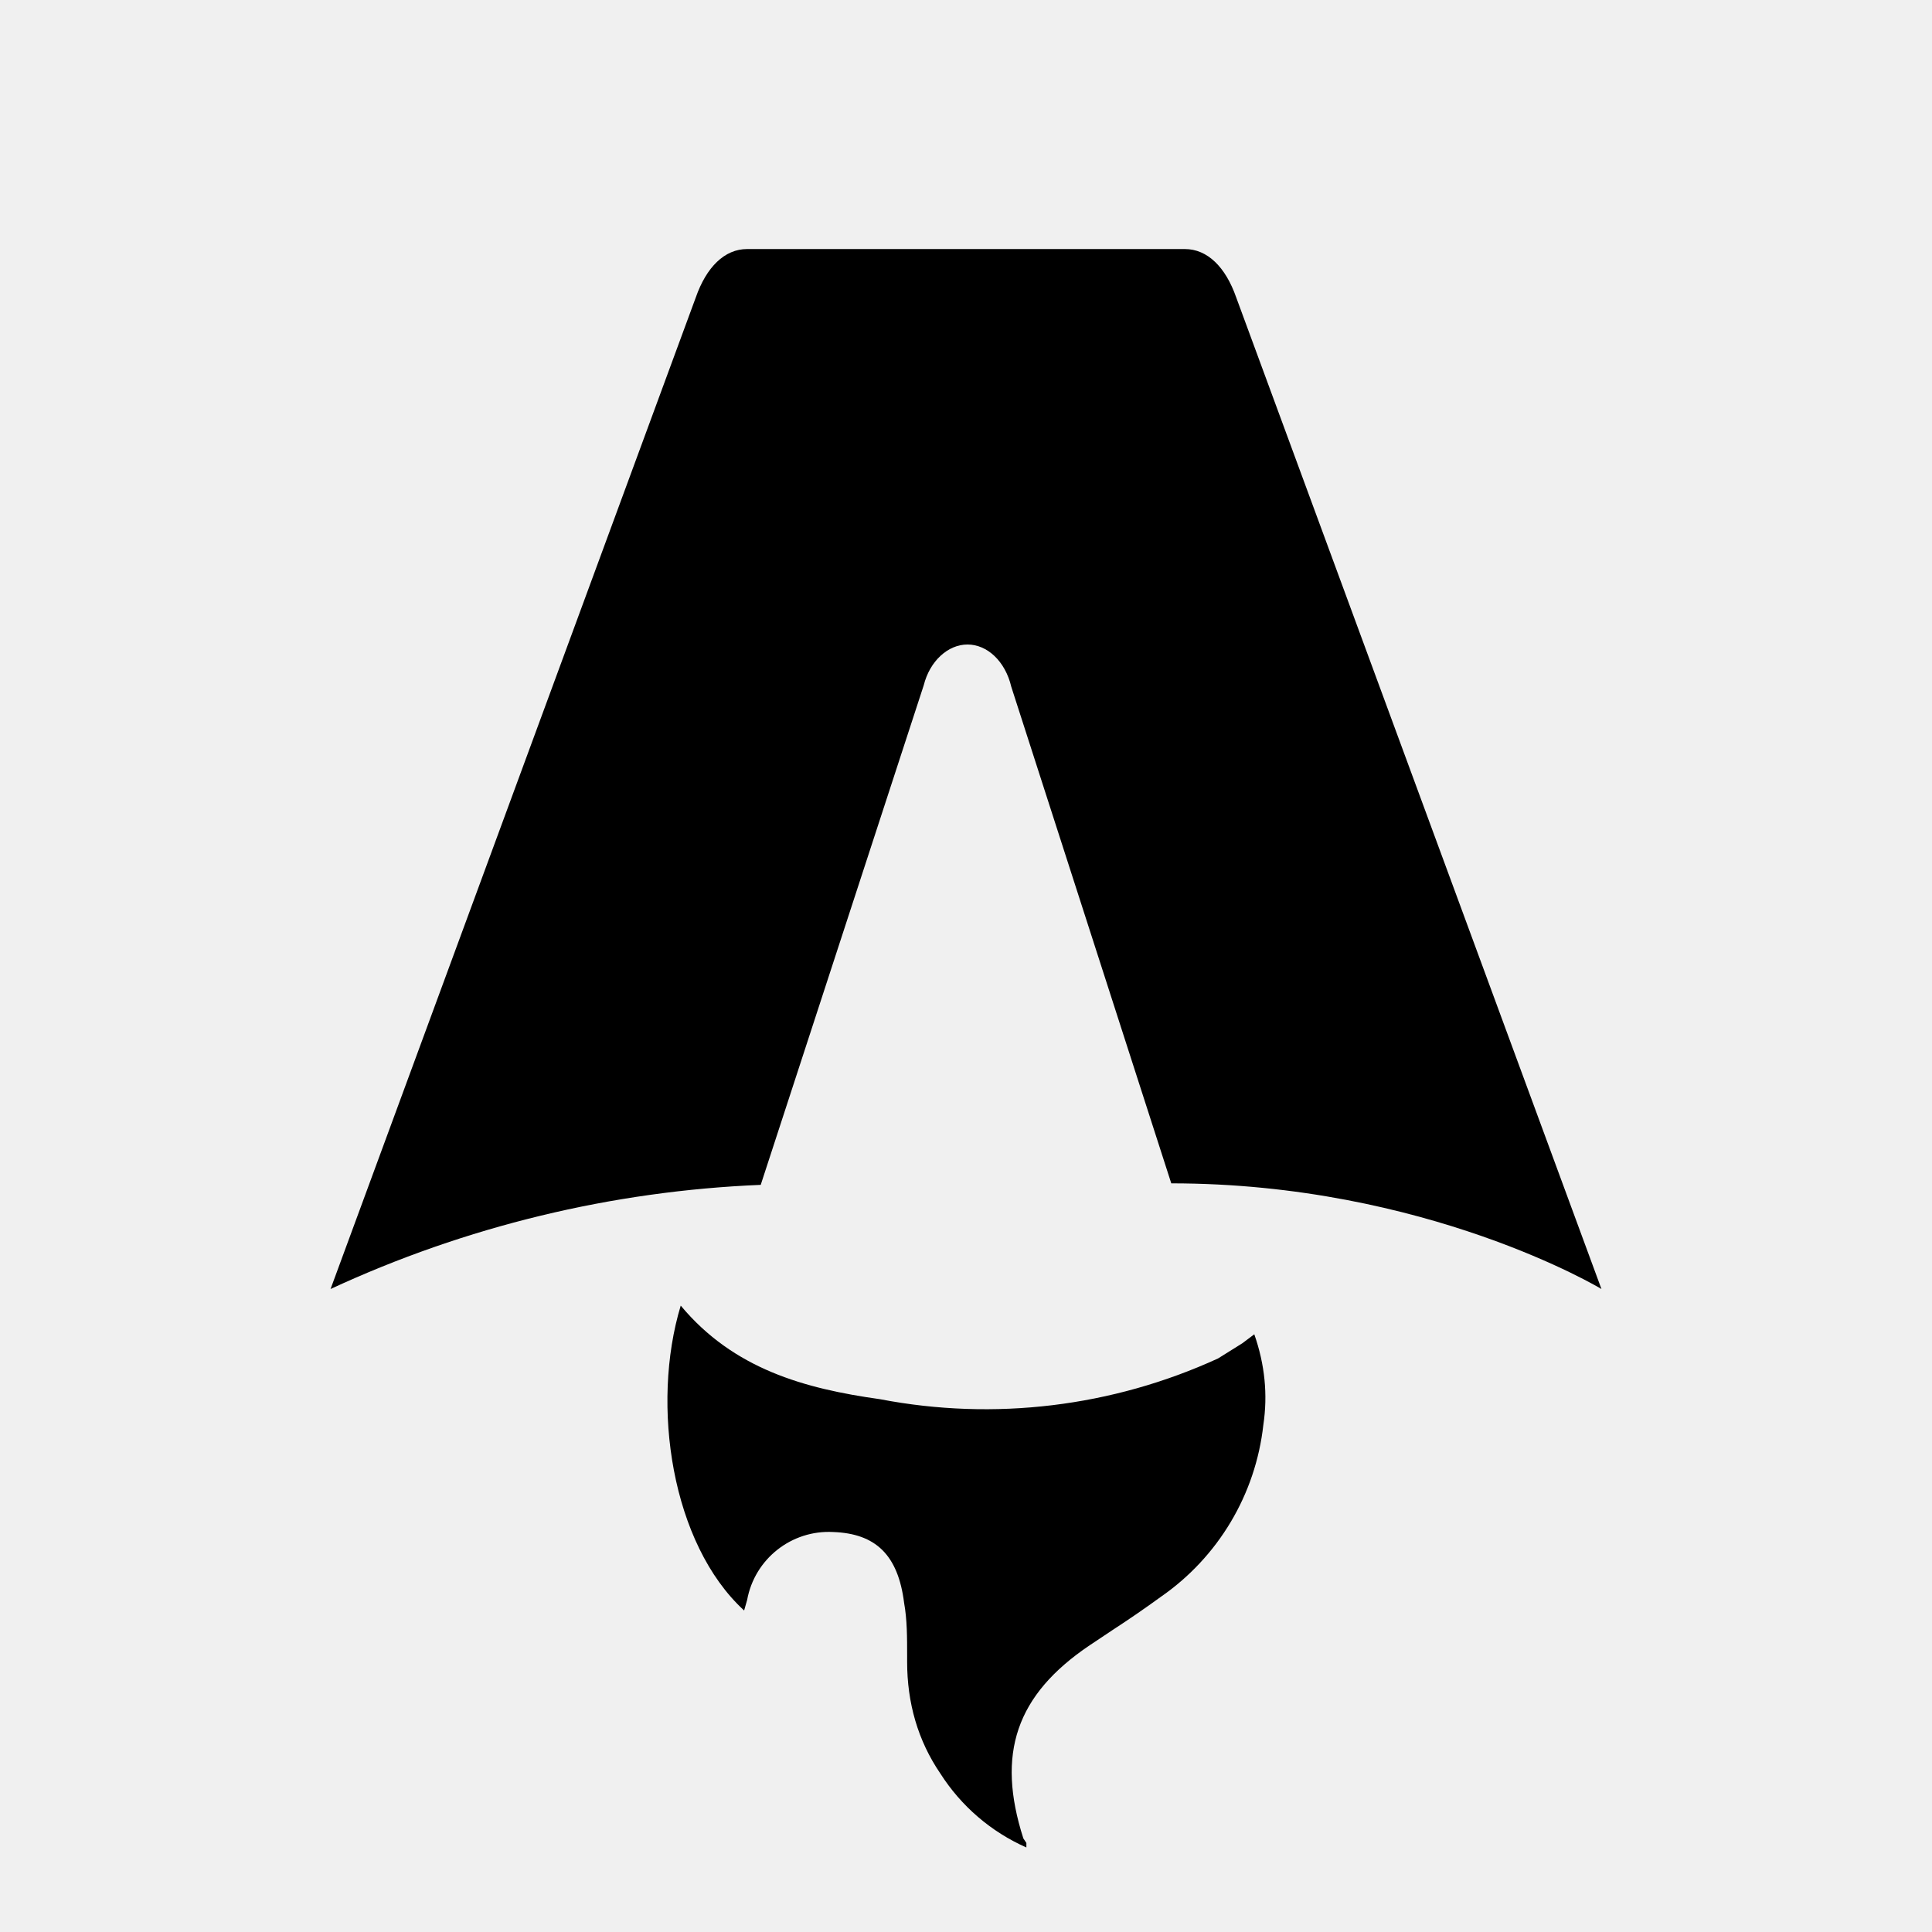
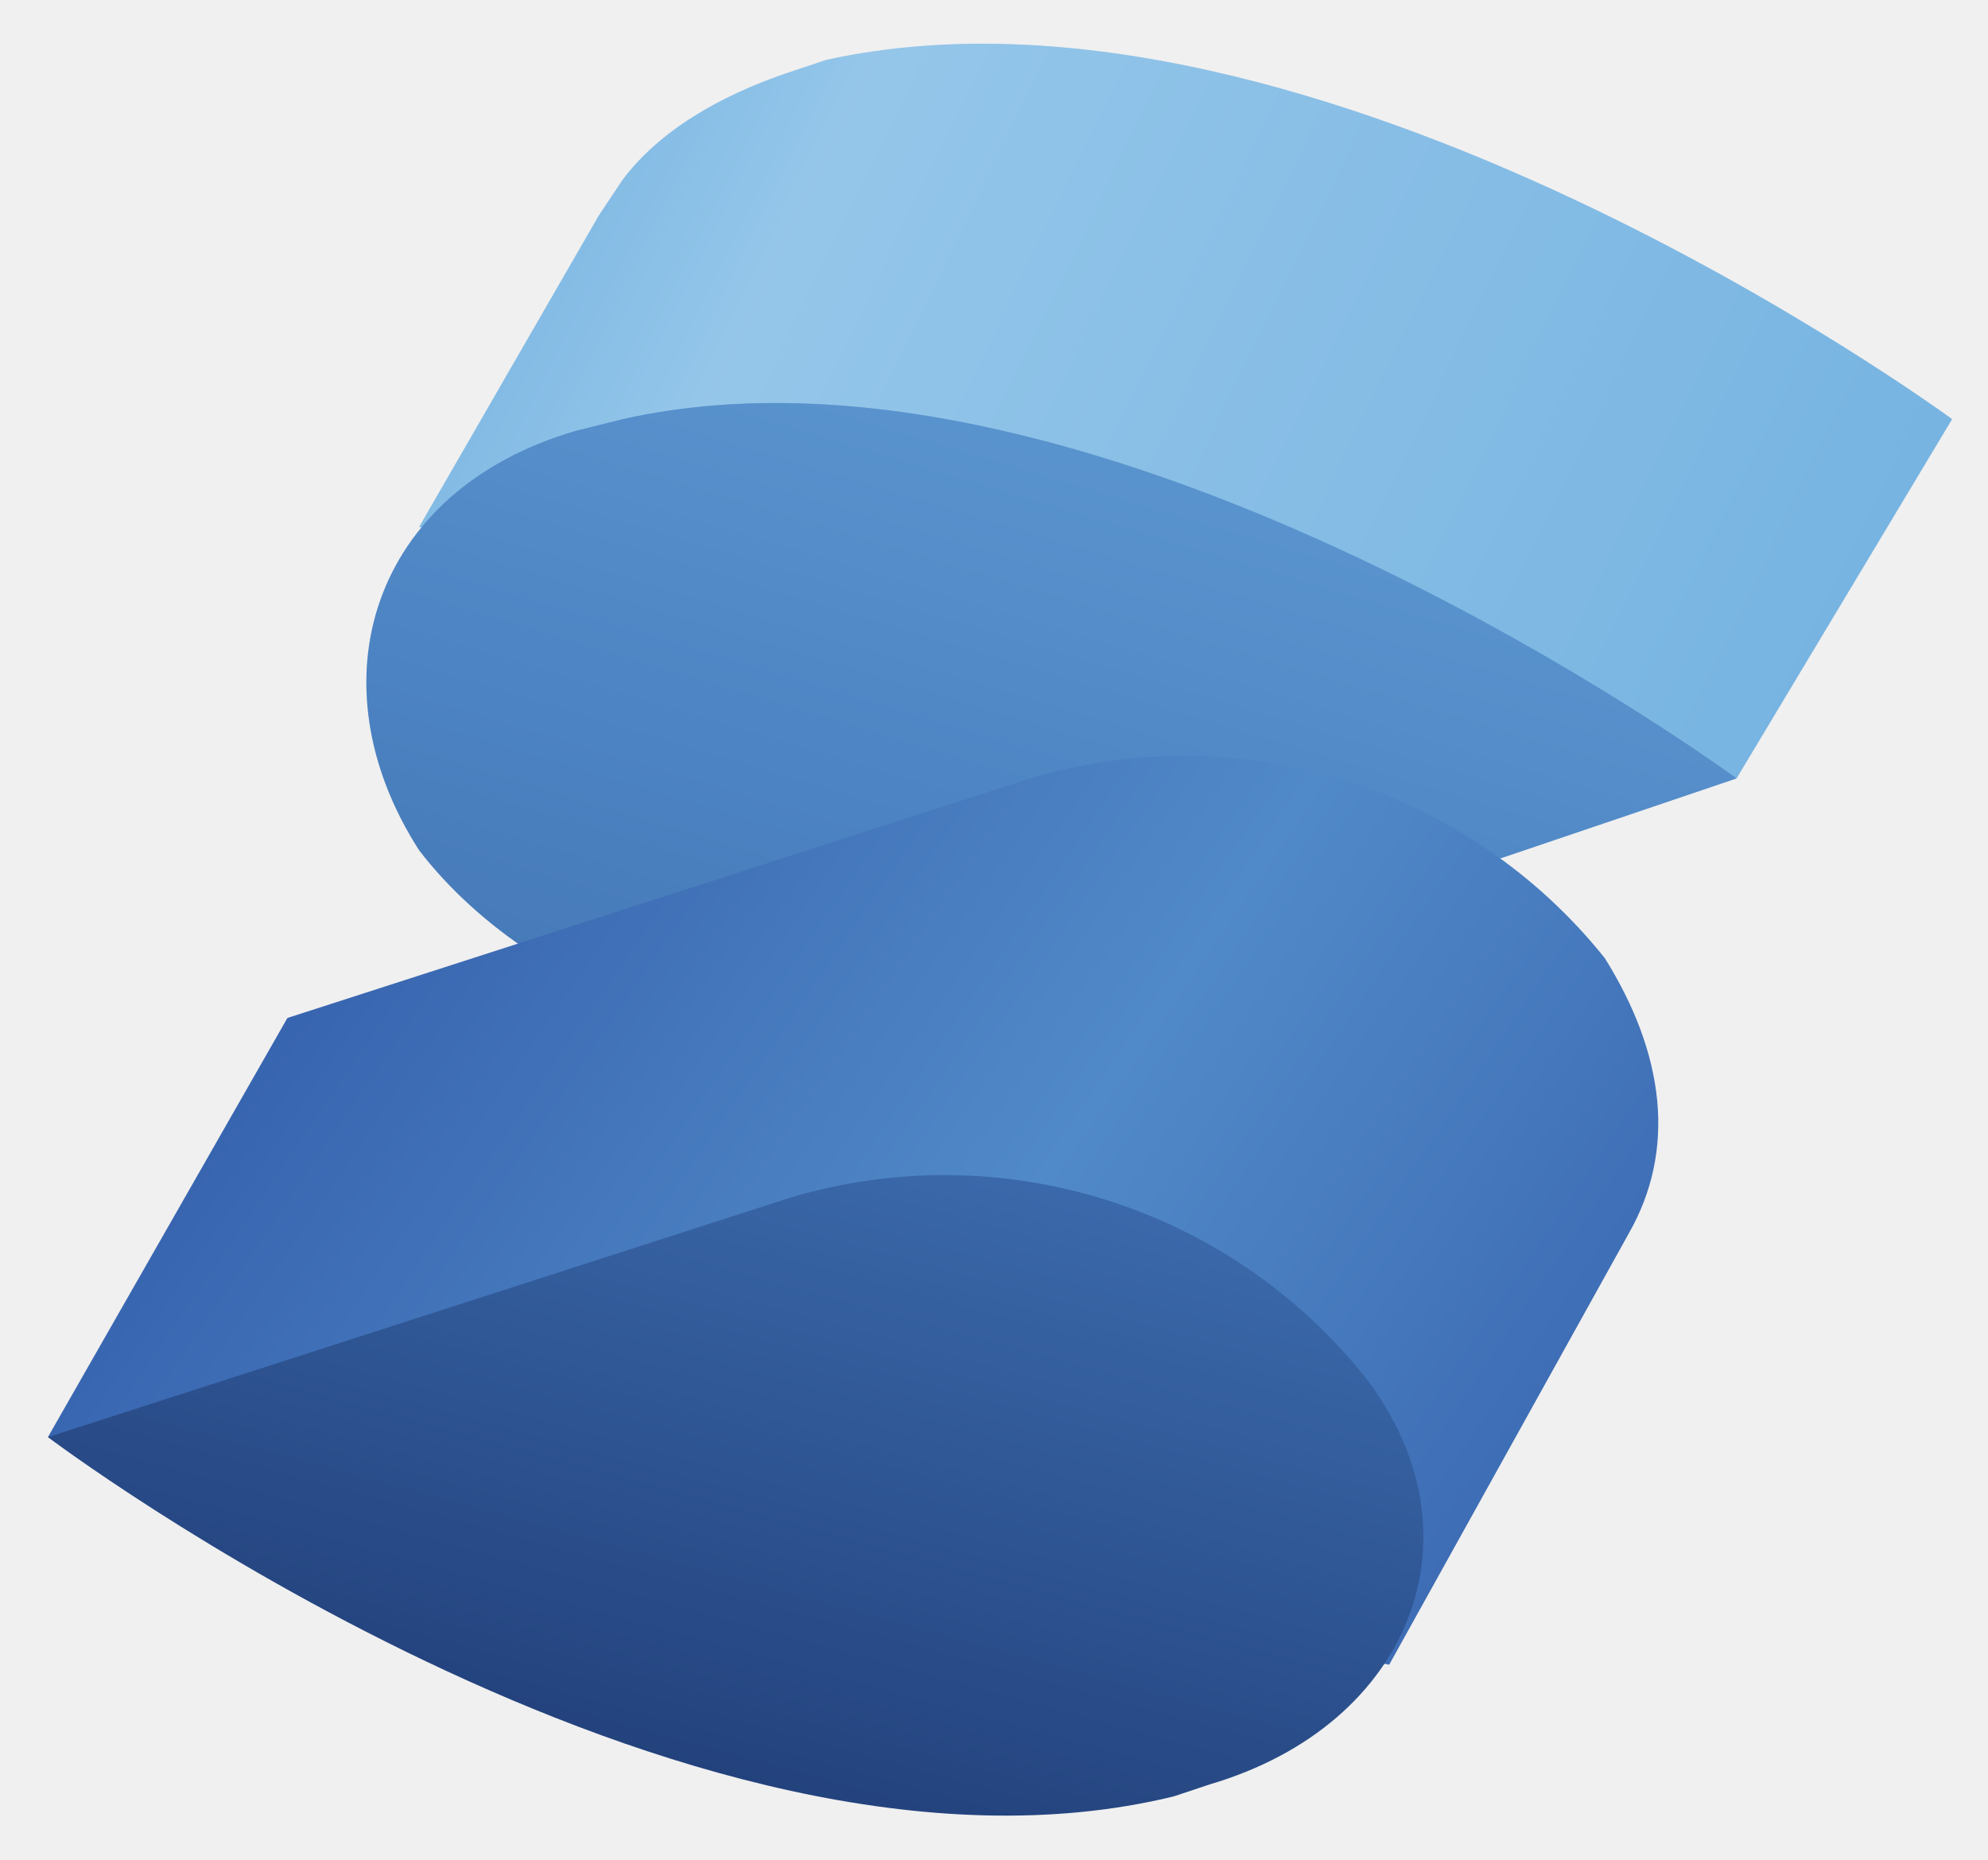
- <svg xmlns="http://www.w3.org/2000/svg" fill="none" viewBox="0 0 128 128">
-   <path d="M50.4 78.5a75.1 75.1 0 0 0-28.5 6.9l24.2-65.7c.7-2 1.9-3.2 3.4-3.2h29c1.5 0 2.7 1.2 3.4 3.2l24.2 65.7s-11.6-7-28.5-7L67 45.5c-.4-1.7-1.6-2.8-2.9-2.8-1.3 0-2.5 1.1-2.9 2.7L50.4 78.5Zm-1.1 28.2Zm-4.2-20.2c-2 6.6-.6 15.8 4.2 20.2a17.5 17.5 0 0 1 .2-.7 5.5 5.5 0 0 1 5.7-4.5c2.8.1 4.3 1.5 4.7 4.7.2 1.1.2 2.3.2 3.5v.4c0 2.7.7 5.2 2.2 7.4a13 13 0 0 0 5.7 4.9v-.3l-.2-.3c-1.8-5.6-.5-9.5 4.4-12.8l1.5-1a73 73 0 0 0 3.2-2.2 16 16 0 0 0 6.8-11.4c.3-2 .1-4-.6-6l-.8.6-1.6 1a37 37 0 0 1-22.4 2.7c-5-.7-9.7-2-13.2-6.2Z" />
-   <style>
-         path { fill: #000; }
-         @media (prefers-color-scheme: dark) {
-             path { fill: #FFF; }
-         }
-     </style>
+ <svg xmlns="http://www.w3.org/2000/svg" viewBox="0 0 166 155.3">
+   <path d="M163 35S110-4 69 5l-3 1c-6 2-11 5-14 9l-2 3-15 26 26 5c11 7 25 10 38 7l46 9 18-30z" fill="#76b3e1" />
+   <linearGradient id="a" gradientUnits="userSpaceOnUse" x1="27.5" y1="3" x2="152" y2="63.5">
+     <stop offset=".1" stop-color="#76b3e1" />
+     <stop offset=".3" stop-color="#dcf2fd" />
+     <stop offset="1" stop-color="#76b3e1" />
+   </linearGradient>
+   <path d="M163 35S110-4 69 5l-3 1c-6 2-11 5-14 9l-2 3-15 26 26 5c11 7 25 10 38 7l46 9 18-30z" opacity=".3" fill="url(#a)" />
+   <path d="M52 35l-4 1c-17 5-22 21-13 35 10 13 31 20 48 15l62-21S92 26 52 35z" fill="#518ac8" />
+   <linearGradient id="b" gradientUnits="userSpaceOnUse" x1="95.8" y1="32.6" x2="74" y2="105.2">
+     <stop offset="0" stop-color="#76b3e1" />
+     <stop offset=".5" stop-color="#4377bb" />
+     <stop offset="1" stop-color="#1f3b77" />
+   </linearGradient>
+   <path d="M52 35l-4 1c-17 5-22 21-13 35 10 13 31 20 48 15l62-21S92 26 52 35z" opacity=".3" fill="url(#b)" />
+   <linearGradient id="c" gradientUnits="userSpaceOnUse" x1="18.4" y1="64.2" x2="144.3" y2="149.8">
+     <stop offset="0" stop-color="#315aa9" />
+     <stop offset=".5" stop-color="#518ac8" />
+     <stop offset="1" stop-color="#315aa9" />
+   </linearGradient>
+   <path d="M134 80a45 45 0 00-48-15L24 85 4 120l112 19 20-36c4-7 3-15-2-23z" fill="url(#c)" />
+   <linearGradient id="d" gradientUnits="userSpaceOnUse" x1="75.2" y1="74.5" x2="24.4" y2="260.8">
+     <stop offset="0" stop-color="#4377bb" />
+     <stop offset=".5" stop-color="#1a336b" />
+     <stop offset="1" stop-color="#1a336b" />
+   </linearGradient>
+   <path d="M114 115a45 45 0 00-48-15L4 120s53 40 94 30l3-1c17-5 23-21 13-34z" fill="url(#d)" />
</svg>
